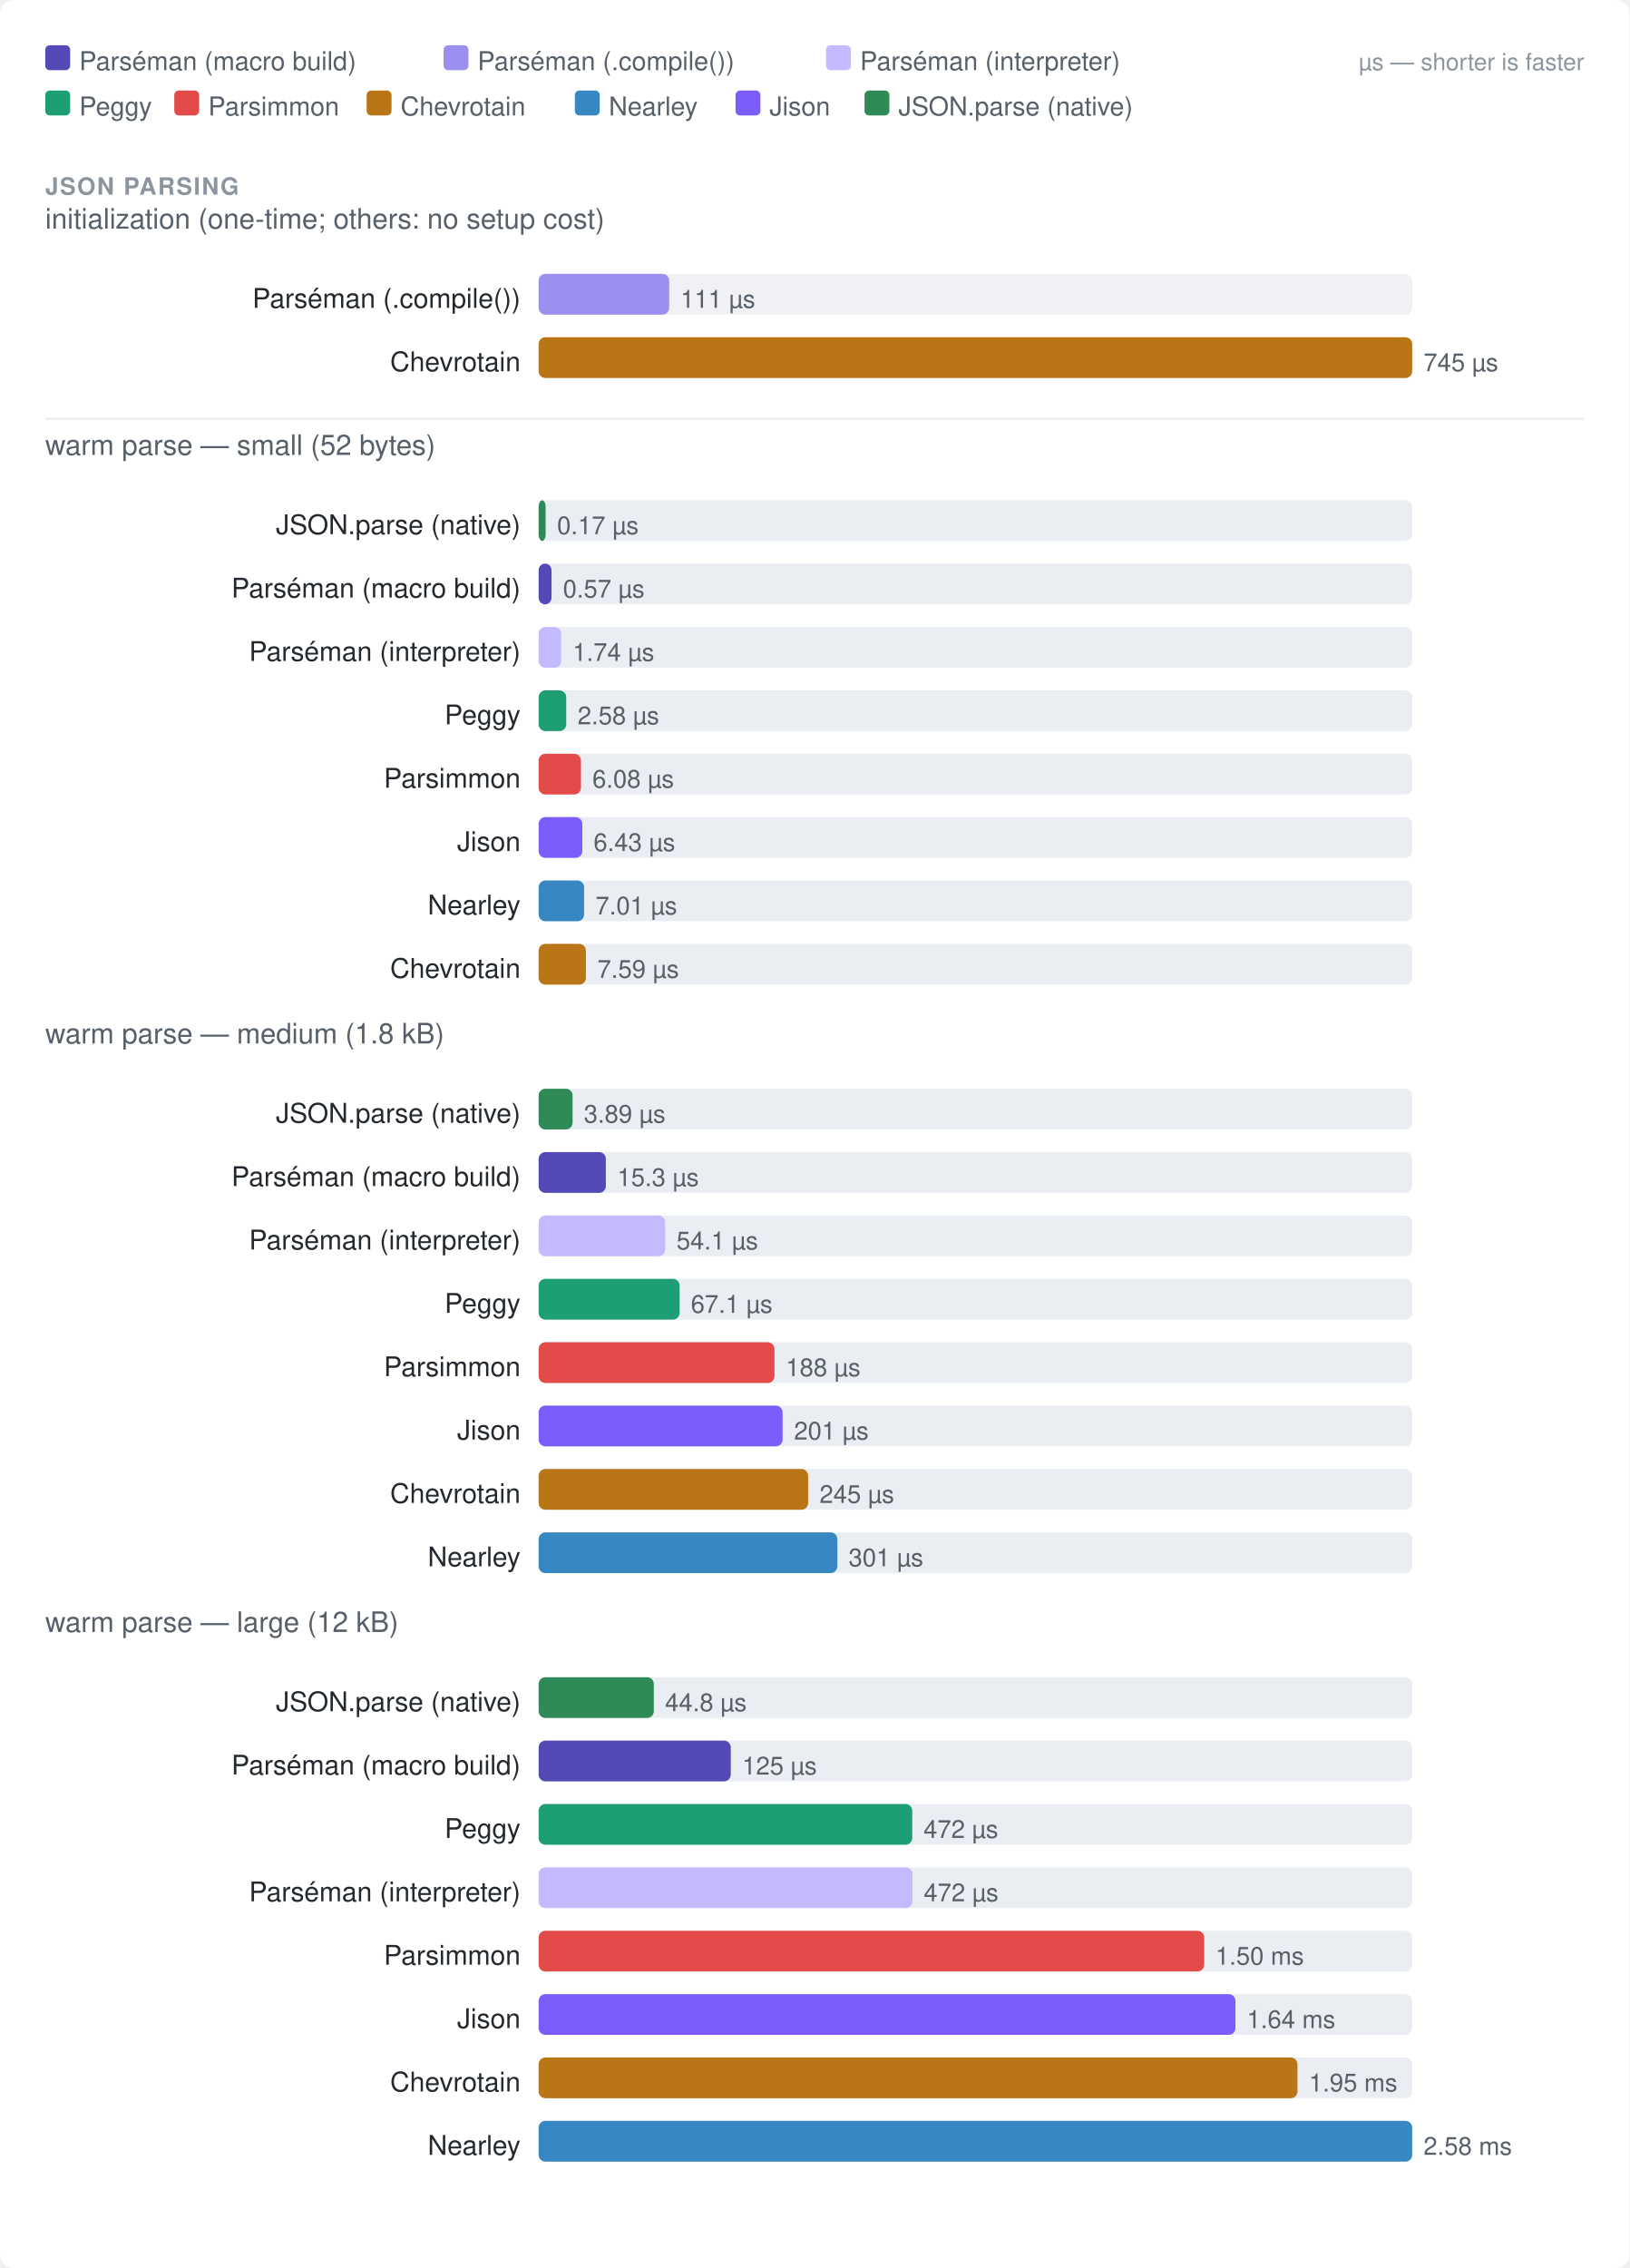
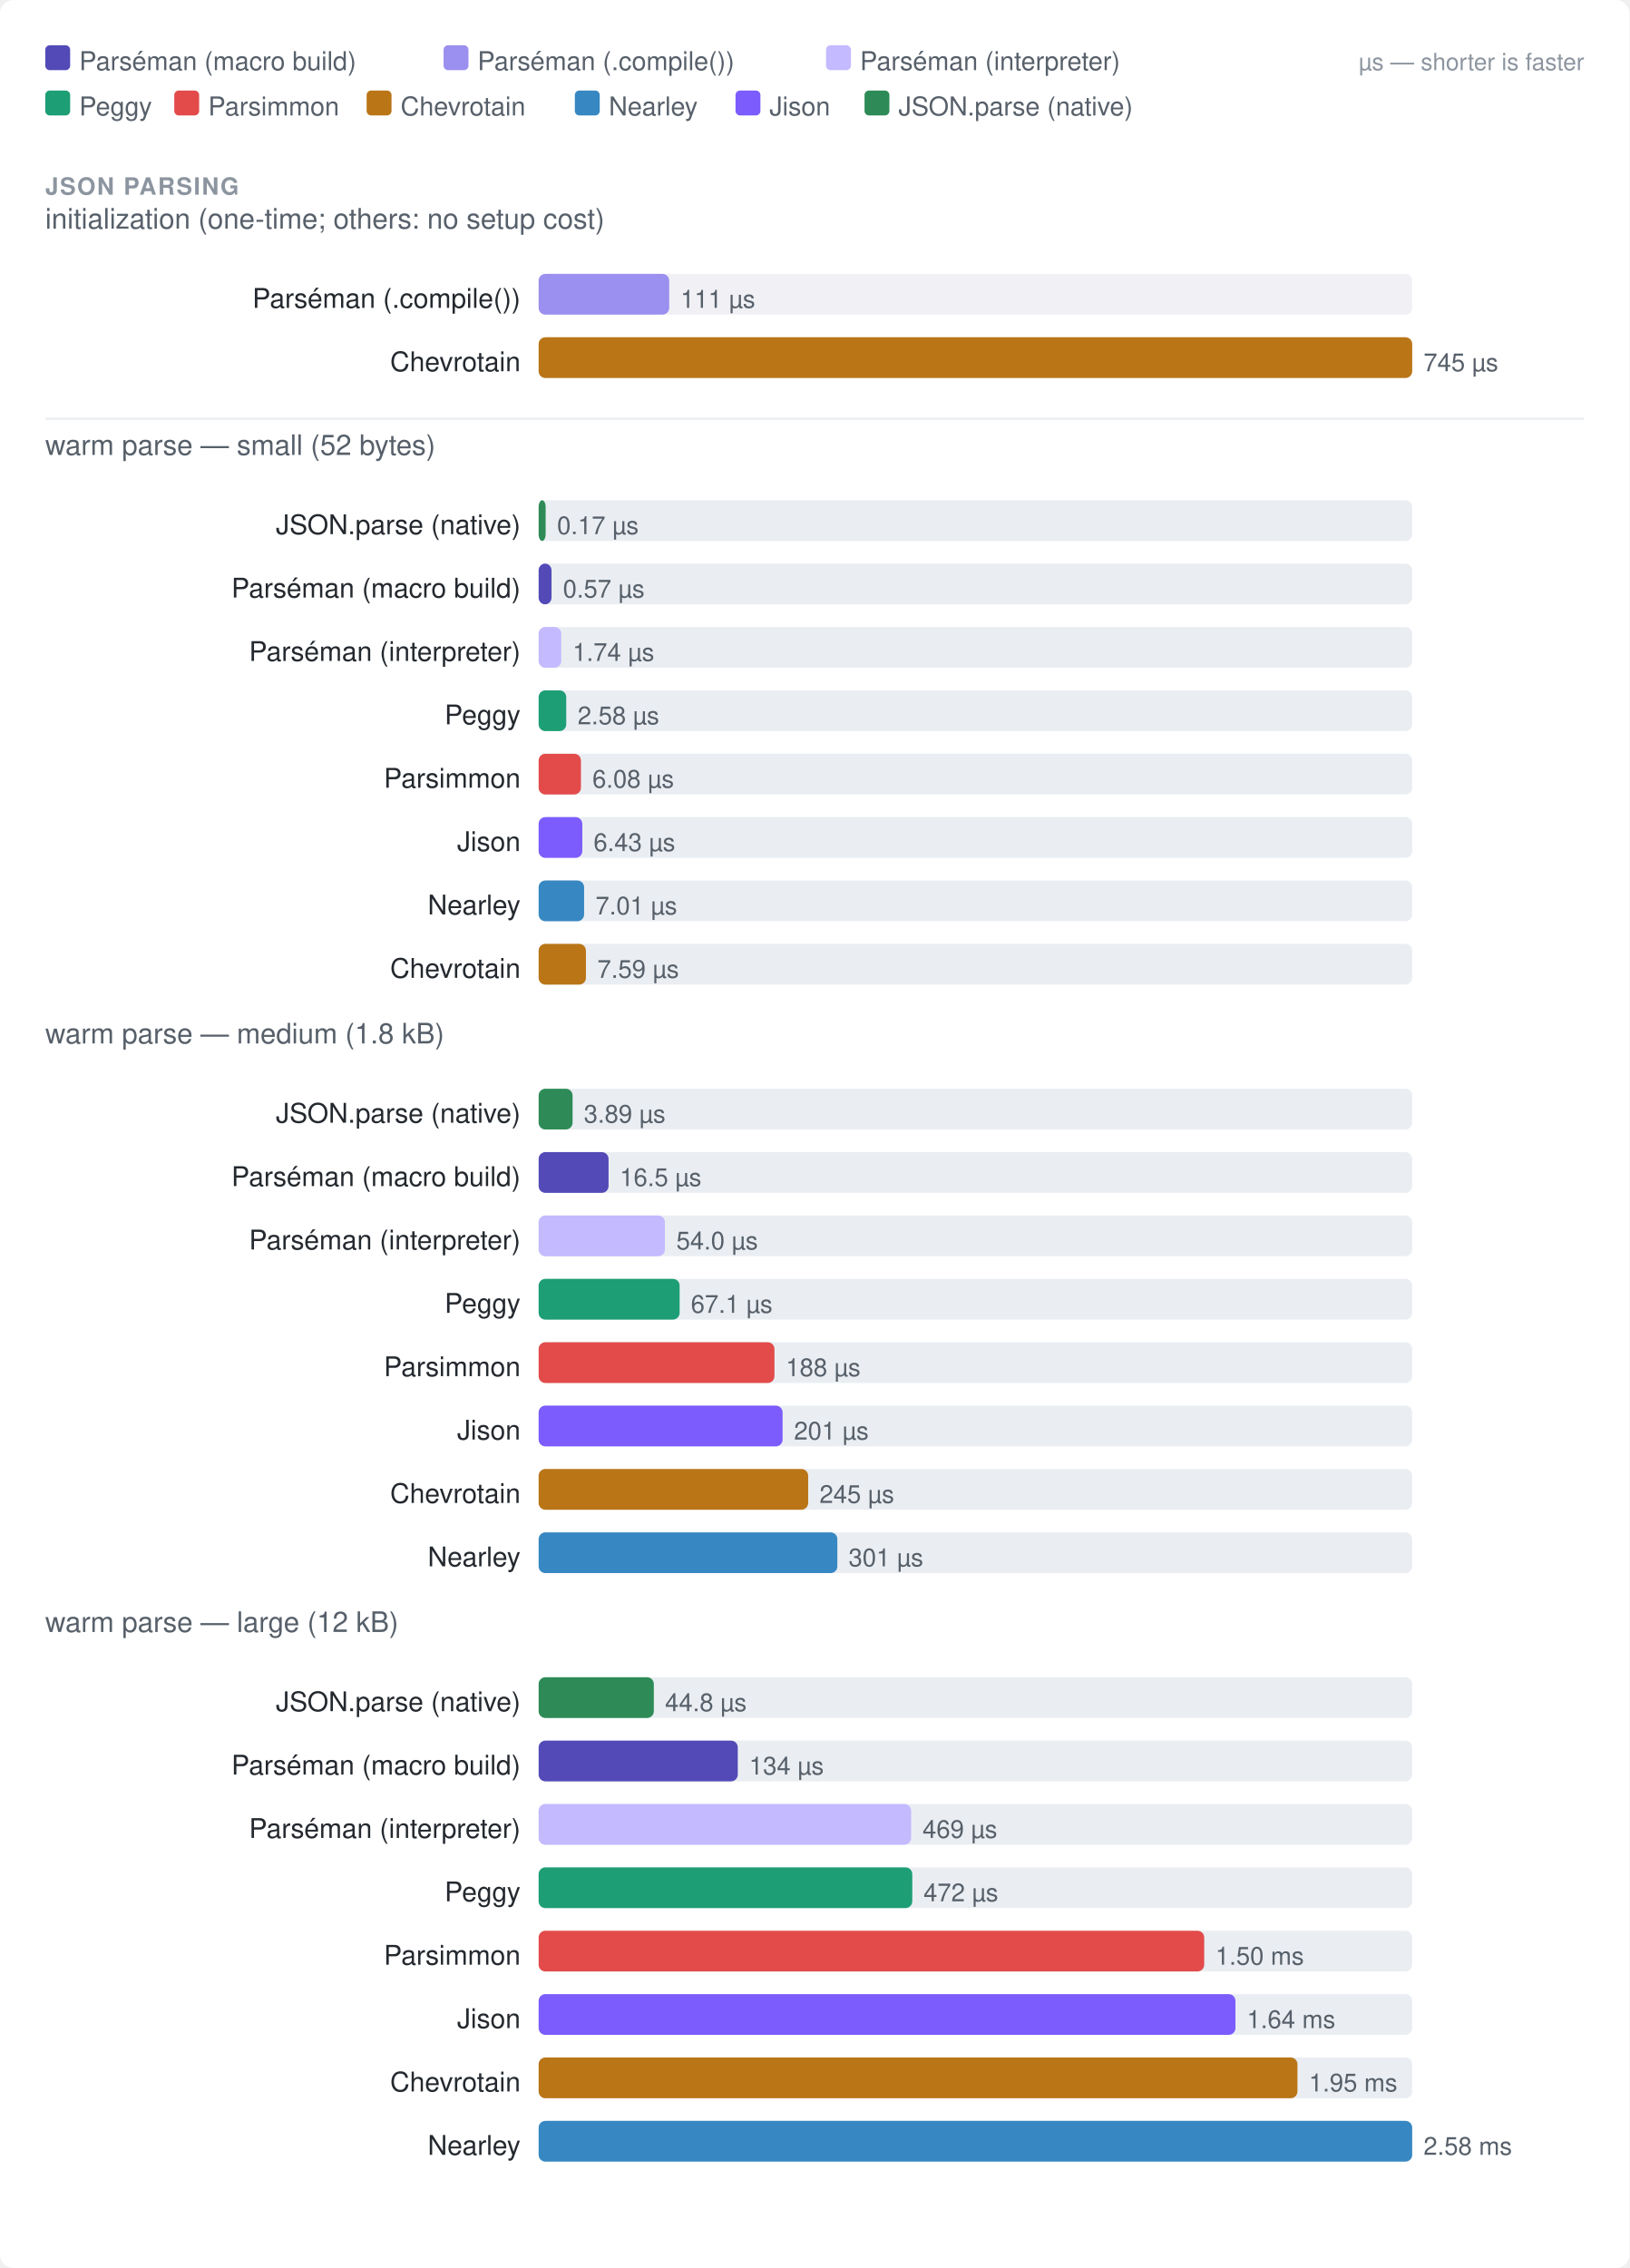
<svg xmlns="http://www.w3.org/2000/svg" viewBox="0 0 720 1002" width="720" height="1002">
  <rect width="720" height="1002" fill="white" rx="6" />
  <rect x="20" y="20" width="11" height="11" rx="2" fill="#534AB7" />
  <text x="35" y="31" font-size="11.5" fill="#57606a" font-family="-apple-system,BlinkMacSystemFont,'Segoe UI',Helvetica,Arial,sans-serif">Parséman (macro build)</text>
  <rect x="196" y="20" width="11" height="11" rx="2" fill="#9B8FEF" />
  <text x="211" y="31" font-size="11.5" fill="#57606a" font-family="-apple-system,BlinkMacSystemFont,'Segoe UI',Helvetica,Arial,sans-serif">Parséman (.compile())</text>
  <rect x="365" y="20" width="11" height="11" rx="2" fill="#C4BAFF" />
  <text x="380" y="31" font-size="11.5" fill="#57606a" font-family="-apple-system,BlinkMacSystemFont,'Segoe UI',Helvetica,Arial,sans-serif">Parséman (interpreter)</text>
  <rect x="20" y="40" width="11" height="11" rx="2" fill="#1D9E75" />
  <text x="35" y="51" font-size="11.5" fill="#57606a" font-family="-apple-system,BlinkMacSystemFont,'Segoe UI',Helvetica,Arial,sans-serif">Peggy</text>
  <rect x="77" y="40" width="11" height="11" rx="2" fill="#E24B4A" />
  <text x="92" y="51" font-size="11.5" fill="#57606a" font-family="-apple-system,BlinkMacSystemFont,'Segoe UI',Helvetica,Arial,sans-serif">Parsimmon</text>
  <rect x="162" y="40" width="11" height="11" rx="2" fill="#BA7517" />
  <text x="177" y="51" font-size="11.5" fill="#57606a" font-family="-apple-system,BlinkMacSystemFont,'Segoe UI',Helvetica,Arial,sans-serif">Chevrotain</text>
  <rect x="254" y="40" width="11" height="11" rx="2" fill="#3788C2" />
  <text x="269" y="51" font-size="11.5" fill="#57606a" font-family="-apple-system,BlinkMacSystemFont,'Segoe UI',Helvetica,Arial,sans-serif">Nearley</text>
  <rect x="325" y="40" width="11" height="11" rx="2" fill="#7C5CFC" />
  <text x="340" y="51" font-size="11.5" fill="#57606a" font-family="-apple-system,BlinkMacSystemFont,'Segoe UI',Helvetica,Arial,sans-serif">Jison</text>
  <rect x="382" y="40" width="11" height="11" rx="2" fill="#2E8B57" />
  <text x="397" y="51" font-size="11.5" fill="#57606a" font-family="-apple-system,BlinkMacSystemFont,'Segoe UI',Helvetica,Arial,sans-serif">JSON.parse (native)</text>
  <text x="700" y="31" font-size="10.5" fill="#8c959f" text-anchor="end" font-family="-apple-system,BlinkMacSystemFont,'Segoe UI',Helvetica,Arial,sans-serif">µs — shorter is faster</text>
  <text x="20" y="86" font-size="10.5" font-weight="600" fill="#8c959f" letter-spacing="0.06em" font-family="-apple-system,BlinkMacSystemFont,'Segoe UI',Helvetica,Arial,sans-serif">JSON PARSING</text>
  <text x="20" y="101" font-size="12.5" fill="#57606a" font-family="-apple-system,BlinkMacSystemFont,'Segoe UI',Helvetica,Arial,sans-serif">initialization (one-time; others: no setup cost)</text>
  <text x="230" y="136" text-anchor="end" font-size="12" fill="#24292f" font-family="-apple-system,BlinkMacSystemFont,'Segoe UI',Helvetica,Arial,sans-serif">Parséman (.compile())</text>
  <rect x="238" y="121" width="386" height="18" rx="3" fill="#f0f0f5" />
  <rect x="238" y="121" width="57.7" height="18" rx="3" fill="#9B8FEF" />
  <text x="300.695" y="136" font-size="11" fill="#57606a" font-family="-apple-system,BlinkMacSystemFont,'Segoe UI',Helvetica,Arial,sans-serif">111 µs</text>
  <text x="230" y="164" text-anchor="end" font-size="12" fill="#24292f" font-family="-apple-system,BlinkMacSystemFont,'Segoe UI',Helvetica,Arial,sans-serif">Chevrotain</text>
  <rect x="238" y="149" width="386" height="18" rx="3" fill="#f0f0f5" />
  <rect x="238" y="149" width="386.0" height="18" rx="3" fill="#BA7517" />
  <text x="629" y="164" font-size="11" fill="#57606a" font-family="-apple-system,BlinkMacSystemFont,'Segoe UI',Helvetica,Arial,sans-serif">745 µs</text>
  <line x1="20" y1="185" x2="700" y2="185" stroke="#eaeef2" stroke-width="1" />
  <text x="20" y="201" font-size="12.5" fill="#57606a" font-family="-apple-system,BlinkMacSystemFont,'Segoe UI',Helvetica,Arial,sans-serif">warm parse — small  (52 bytes)</text>
  <text x="230" y="236" text-anchor="end" font-size="12" fill="#24292f" font-family="-apple-system,BlinkMacSystemFont,'Segoe UI',Helvetica,Arial,sans-serif">JSON.parse (native)</text>
  <rect x="238" y="221" width="386" height="18" rx="3" fill="#eaeef2" />
  <rect x="238" y="221" width="3.1" height="18" rx="3" fill="#2E8B57" />
  <text x="246.134" y="236" font-size="11" fill="#57606a" font-family="-apple-system,BlinkMacSystemFont,'Segoe UI',Helvetica,Arial,sans-serif">0.17 µs</text>
  <text x="230" y="264" text-anchor="end" font-size="12" fill="#24292f" font-family="-apple-system,BlinkMacSystemFont,'Segoe UI',Helvetica,Arial,sans-serif">Parséman (macro build)</text>
  <rect x="238" y="249" width="386" height="18" rx="3" fill="#eaeef2" />
  <rect x="238" y="249" width="5.7" height="18" rx="3" fill="#534AB7" />
  <text x="248.739" y="264" font-size="11" fill="#57606a" font-family="-apple-system,BlinkMacSystemFont,'Segoe UI',Helvetica,Arial,sans-serif">0.57 µs</text>
  <text x="230" y="292" text-anchor="end" font-size="12" fill="#24292f" font-family="-apple-system,BlinkMacSystemFont,'Segoe UI',Helvetica,Arial,sans-serif">Parséman (interpreter)</text>
  <rect x="238" y="277" width="386" height="18" rx="3" fill="#eaeef2" />
  <rect x="238" y="277" width="10.0" height="18" rx="3" fill="#C4BAFF" />
  <text x="253.027" y="292" font-size="11" fill="#57606a" font-family="-apple-system,BlinkMacSystemFont,'Segoe UI',Helvetica,Arial,sans-serif">1.74 µs</text>
  <text x="230" y="320" text-anchor="end" font-size="12" fill="#24292f" font-family="-apple-system,BlinkMacSystemFont,'Segoe UI',Helvetica,Arial,sans-serif">Peggy</text>
  <rect x="238" y="305" width="386" height="18" rx="3" fill="#eaeef2" />
  <rect x="238" y="305" width="12.2" height="18" rx="3" fill="#1D9E75" />
  <text x="255.21" y="320" font-size="11" fill="#57606a" font-family="-apple-system,BlinkMacSystemFont,'Segoe UI',Helvetica,Arial,sans-serif">2.58 µs</text>
  <text x="230" y="348" text-anchor="end" font-size="12" fill="#24292f" font-family="-apple-system,BlinkMacSystemFont,'Segoe UI',Helvetica,Arial,sans-serif">Parsimmon</text>
  <rect x="238" y="333" width="386" height="18" rx="3" fill="#eaeef2" />
  <rect x="238" y="333" width="18.7" height="18" rx="3" fill="#E24B4A" />
  <text x="261.744" y="348" font-size="11" fill="#57606a" font-family="-apple-system,BlinkMacSystemFont,'Segoe UI',Helvetica,Arial,sans-serif">6.08 µs</text>
  <text x="230" y="376" text-anchor="end" font-size="12" fill="#24292f" font-family="-apple-system,BlinkMacSystemFont,'Segoe UI',Helvetica,Arial,sans-serif">Jison</text>
  <rect x="238" y="361" width="386" height="18" rx="3" fill="#eaeef2" />
  <rect x="238" y="361" width="19.3" height="18" rx="3" fill="#7C5CFC" />
  <text x="262.276" y="376" font-size="11" fill="#57606a" font-family="-apple-system,BlinkMacSystemFont,'Segoe UI',Helvetica,Arial,sans-serif">6.43 µs</text>
  <text x="230" y="404" text-anchor="end" font-size="12" fill="#24292f" font-family="-apple-system,BlinkMacSystemFont,'Segoe UI',Helvetica,Arial,sans-serif">Nearley</text>
  <rect x="238" y="389" width="386" height="18" rx="3" fill="#eaeef2" />
  <rect x="238" y="389" width="20.1" height="18" rx="3" fill="#3788C2" />
  <text x="263.127" y="404" font-size="11" fill="#57606a" font-family="-apple-system,BlinkMacSystemFont,'Segoe UI',Helvetica,Arial,sans-serif">7.01 µs</text>
  <text x="230" y="432" text-anchor="end" font-size="12" fill="#24292f" font-family="-apple-system,BlinkMacSystemFont,'Segoe UI',Helvetica,Arial,sans-serif">Chevrotain</text>
  <rect x="238" y="417" width="386" height="18" rx="3" fill="#eaeef2" />
  <rect x="238" y="417" width="20.9" height="18" rx="3" fill="#BA7517" />
  <text x="263.943" y="432" font-size="11" fill="#57606a" font-family="-apple-system,BlinkMacSystemFont,'Segoe UI',Helvetica,Arial,sans-serif">7.59 µs</text>
  <text x="20" y="461" font-size="12.5" fill="#57606a" font-family="-apple-system,BlinkMacSystemFont,'Segoe UI',Helvetica,Arial,sans-serif">warm parse — medium  (1.8 kB)</text>
  <text x="230" y="496" text-anchor="end" font-size="12" fill="#24292f" font-family="-apple-system,BlinkMacSystemFont,'Segoe UI',Helvetica,Arial,sans-serif">JSON.parse (native)</text>
  <rect x="238" y="481" width="386" height="18" rx="3" fill="#eaeef2" />
  <rect x="238" y="481" width="15.0" height="18" rx="3" fill="#2E8B57" />
  <text x="257.993" y="496" font-size="11" fill="#57606a" font-family="-apple-system,BlinkMacSystemFont,'Segoe UI',Helvetica,Arial,sans-serif">3.89 µs</text>
  <text x="230" y="524" text-anchor="end" font-size="12" fill="#24292f" font-family="-apple-system,BlinkMacSystemFont,'Segoe UI',Helvetica,Arial,sans-serif">Parséman (macro build)</text>
  <rect x="238" y="509" width="386" height="18" rx="3" fill="#eaeef2" />
-   <rect x="238" y="509" width="29.7" height="18" rx="3" fill="#534AB7" />
-   <text x="272.725" y="524" font-size="11" fill="#57606a" font-family="-apple-system,BlinkMacSystemFont,'Segoe UI',Helvetica,Arial,sans-serif">15.3 µs</text>
+   <rect x="238" y="509" width="30.9" height="18" rx="3" fill="#534AB7" />
+   <text x="273.869" y="524" font-size="11" fill="#57606a" font-family="-apple-system,BlinkMacSystemFont,'Segoe UI',Helvetica,Arial,sans-serif">16.5 µs</text>
  <text x="230" y="552" text-anchor="end" font-size="12" fill="#24292f" font-family="-apple-system,BlinkMacSystemFont,'Segoe UI',Helvetica,Arial,sans-serif">Parséman (interpreter)</text>
  <rect x="238" y="537" width="386" height="18" rx="3" fill="#eaeef2" />
-   <rect x="238" y="537" width="55.9" height="18" rx="3" fill="#C4BAFF" />
-   <text x="298.913" y="552" font-size="11" fill="#57606a" font-family="-apple-system,BlinkMacSystemFont,'Segoe UI',Helvetica,Arial,sans-serif">54.1 µs</text>
+   <rect x="238" y="537" width="55.8" height="18" rx="3" fill="#C4BAFF" />
+   <text x="298.835" y="552" font-size="11" fill="#57606a" font-family="-apple-system,BlinkMacSystemFont,'Segoe UI',Helvetica,Arial,sans-serif">54.0 µs</text>
  <text x="230" y="580" text-anchor="end" font-size="12" fill="#24292f" font-family="-apple-system,BlinkMacSystemFont,'Segoe UI',Helvetica,Arial,sans-serif">Peggy</text>
  <rect x="238" y="565" width="386" height="18" rx="3" fill="#eaeef2" />
  <rect x="238" y="565" width="62.3" height="18" rx="3" fill="#1D9E75" />
  <text x="305.278" y="580" font-size="11" fill="#57606a" font-family="-apple-system,BlinkMacSystemFont,'Segoe UI',Helvetica,Arial,sans-serif">67.1 µs</text>
  <text x="230" y="608" text-anchor="end" font-size="12" fill="#24292f" font-family="-apple-system,BlinkMacSystemFont,'Segoe UI',Helvetica,Arial,sans-serif">Parsimmon</text>
  <rect x="238" y="593" width="386" height="18" rx="3" fill="#eaeef2" />
  <rect x="238" y="593" width="104.2" height="18" rx="3" fill="#E24B4A" />
  <text x="347.219" y="608" font-size="11" fill="#57606a" font-family="-apple-system,BlinkMacSystemFont,'Segoe UI',Helvetica,Arial,sans-serif">188 µs</text>
  <text x="230" y="636" text-anchor="end" font-size="12" fill="#24292f" font-family="-apple-system,BlinkMacSystemFont,'Segoe UI',Helvetica,Arial,sans-serif">Jison</text>
  <rect x="238" y="621" width="386" height="18" rx="3" fill="#eaeef2" />
  <rect x="238" y="621" width="107.8" height="18" rx="3" fill="#7C5CFC" />
  <text x="350.835" y="636" font-size="11" fill="#57606a" font-family="-apple-system,BlinkMacSystemFont,'Segoe UI',Helvetica,Arial,sans-serif">201 µs</text>
  <text x="230" y="664" text-anchor="end" font-size="12" fill="#24292f" font-family="-apple-system,BlinkMacSystemFont,'Segoe UI',Helvetica,Arial,sans-serif">Chevrotain</text>
  <rect x="238" y="649" width="386" height="18" rx="3" fill="#eaeef2" />
  <rect x="238" y="649" width="119.1" height="18" rx="3" fill="#BA7517" />
  <text x="362.102" y="664" font-size="11" fill="#57606a" font-family="-apple-system,BlinkMacSystemFont,'Segoe UI',Helvetica,Arial,sans-serif">245 µs</text>
  <text x="230" y="692" text-anchor="end" font-size="12" fill="#24292f" font-family="-apple-system,BlinkMacSystemFont,'Segoe UI',Helvetica,Arial,sans-serif">Nearley</text>
  <rect x="238" y="677" width="386" height="18" rx="3" fill="#eaeef2" />
  <rect x="238" y="677" width="132.0" height="18" rx="3" fill="#3788C2" />
  <text x="374.955" y="692" font-size="11" fill="#57606a" font-family="-apple-system,BlinkMacSystemFont,'Segoe UI',Helvetica,Arial,sans-serif">301 µs</text>
  <text x="20" y="721" font-size="12.5" fill="#57606a" font-family="-apple-system,BlinkMacSystemFont,'Segoe UI',Helvetica,Arial,sans-serif">warm parse — large  (12 kB)</text>
  <text x="230" y="756" text-anchor="end" font-size="12" fill="#24292f" font-family="-apple-system,BlinkMacSystemFont,'Segoe UI',Helvetica,Arial,sans-serif">JSON.parse (native)</text>
  <rect x="238" y="741" width="386" height="18" rx="3" fill="#eaeef2" />
  <rect x="238" y="741" width="50.9" height="18" rx="3" fill="#2E8B57" />
  <text x="293.852" y="756" font-size="11" fill="#57606a" font-family="-apple-system,BlinkMacSystemFont,'Segoe UI',Helvetica,Arial,sans-serif">44.8 µs</text>
  <text x="230" y="784" text-anchor="end" font-size="12" fill="#24292f" font-family="-apple-system,BlinkMacSystemFont,'Segoe UI',Helvetica,Arial,sans-serif">Parséman (macro build)</text>
  <rect x="238" y="769" width="386" height="18" rx="3" fill="#eaeef2" />
-   <rect x="238" y="769" width="84.9" height="18" rx="3" fill="#534AB7" />
-   <text x="327.932" y="784" font-size="11" fill="#57606a" font-family="-apple-system,BlinkMacSystemFont,'Segoe UI',Helvetica,Arial,sans-serif">125 µs</text>
-   <text x="230" y="812" text-anchor="end" font-size="12" fill="#24292f" font-family="-apple-system,BlinkMacSystemFont,'Segoe UI',Helvetica,Arial,sans-serif">Peggy</text>
+   <rect x="238" y="769" width="88.0" height="18" rx="3" fill="#534AB7" />
+   <text x="331.013" y="784" font-size="11" fill="#57606a" font-family="-apple-system,BlinkMacSystemFont,'Segoe UI',Helvetica,Arial,sans-serif">134 µs</text>
+   <text x="230" y="812" text-anchor="end" font-size="12" fill="#24292f" font-family="-apple-system,BlinkMacSystemFont,'Segoe UI',Helvetica,Arial,sans-serif">Parséman (interpreter)</text>
  <rect x="238" y="797" width="386" height="18" rx="3" fill="#eaeef2" />
-   <rect x="238" y="797" width="165.1" height="18" rx="3" fill="#1D9E75" />
-   <text x="408.073" y="812" font-size="11" fill="#57606a" font-family="-apple-system,BlinkMacSystemFont,'Segoe UI',Helvetica,Arial,sans-serif">472 µs</text>
-   <text x="230" y="840" text-anchor="end" font-size="12" fill="#24292f" font-family="-apple-system,BlinkMacSystemFont,'Segoe UI',Helvetica,Arial,sans-serif">Parséman (interpreter)</text>
+   <rect x="238" y="797" width="164.6" height="18" rx="3" fill="#C4BAFF" />
+   <text x="407.644" y="812" font-size="11" fill="#57606a" font-family="-apple-system,BlinkMacSystemFont,'Segoe UI',Helvetica,Arial,sans-serif">469 µs</text>
+   <text x="230" y="840" text-anchor="end" font-size="12" fill="#24292f" font-family="-apple-system,BlinkMacSystemFont,'Segoe UI',Helvetica,Arial,sans-serif">Peggy</text>
  <rect x="238" y="825" width="386" height="18" rx="3" fill="#eaeef2" />
-   <rect x="238" y="825" width="165.2" height="18" rx="3" fill="#C4BAFF" />
-   <text x="408.173" y="840" font-size="11" fill="#57606a" font-family="-apple-system,BlinkMacSystemFont,'Segoe UI',Helvetica,Arial,sans-serif">472 µs</text>
+   <rect x="238" y="825" width="165.1" height="18" rx="3" fill="#1D9E75" />
+   <text x="408.073" y="840" font-size="11" fill="#57606a" font-family="-apple-system,BlinkMacSystemFont,'Segoe UI',Helvetica,Arial,sans-serif">472 µs</text>
  <text x="230" y="868" text-anchor="end" font-size="12" fill="#24292f" font-family="-apple-system,BlinkMacSystemFont,'Segoe UI',Helvetica,Arial,sans-serif">Parsimmon</text>
  <rect x="238" y="853" width="386" height="18" rx="3" fill="#eaeef2" />
  <rect x="238" y="853" width="294.1" height="18" rx="3" fill="#E24B4A" />
  <text x="537.055" y="868" font-size="11" fill="#57606a" font-family="-apple-system,BlinkMacSystemFont,'Segoe UI',Helvetica,Arial,sans-serif">1.50 ms</text>
  <text x="230" y="896" text-anchor="end" font-size="12" fill="#24292f" font-family="-apple-system,BlinkMacSystemFont,'Segoe UI',Helvetica,Arial,sans-serif">Jison</text>
  <rect x="238" y="881" width="386" height="18" rx="3" fill="#eaeef2" />
  <rect x="238" y="881" width="307.9" height="18" rx="3" fill="#7C5CFC" />
  <text x="550.938" y="896" font-size="11" fill="#57606a" font-family="-apple-system,BlinkMacSystemFont,'Segoe UI',Helvetica,Arial,sans-serif">1.64 ms</text>
  <text x="230" y="924" text-anchor="end" font-size="12" fill="#24292f" font-family="-apple-system,BlinkMacSystemFont,'Segoe UI',Helvetica,Arial,sans-serif">Chevrotain</text>
  <rect x="238" y="909" width="386" height="18" rx="3" fill="#eaeef2" />
  <rect x="238" y="909" width="335.3" height="18" rx="3" fill="#BA7517" />
  <text x="578.336" y="924" font-size="11" fill="#57606a" font-family="-apple-system,BlinkMacSystemFont,'Segoe UI',Helvetica,Arial,sans-serif">1.95 ms</text>
  <text x="230" y="952" text-anchor="end" font-size="12" fill="#24292f" font-family="-apple-system,BlinkMacSystemFont,'Segoe UI',Helvetica,Arial,sans-serif">Nearley</text>
  <rect x="238" y="937" width="386" height="18" rx="3" fill="#eaeef2" />
  <rect x="238" y="937" width="386.0" height="18" rx="3" fill="#3788C2" />
  <text x="629" y="952" font-size="11" fill="#57606a" font-family="-apple-system,BlinkMacSystemFont,'Segoe UI',Helvetica,Arial,sans-serif">2.58 ms</text>
</svg>
